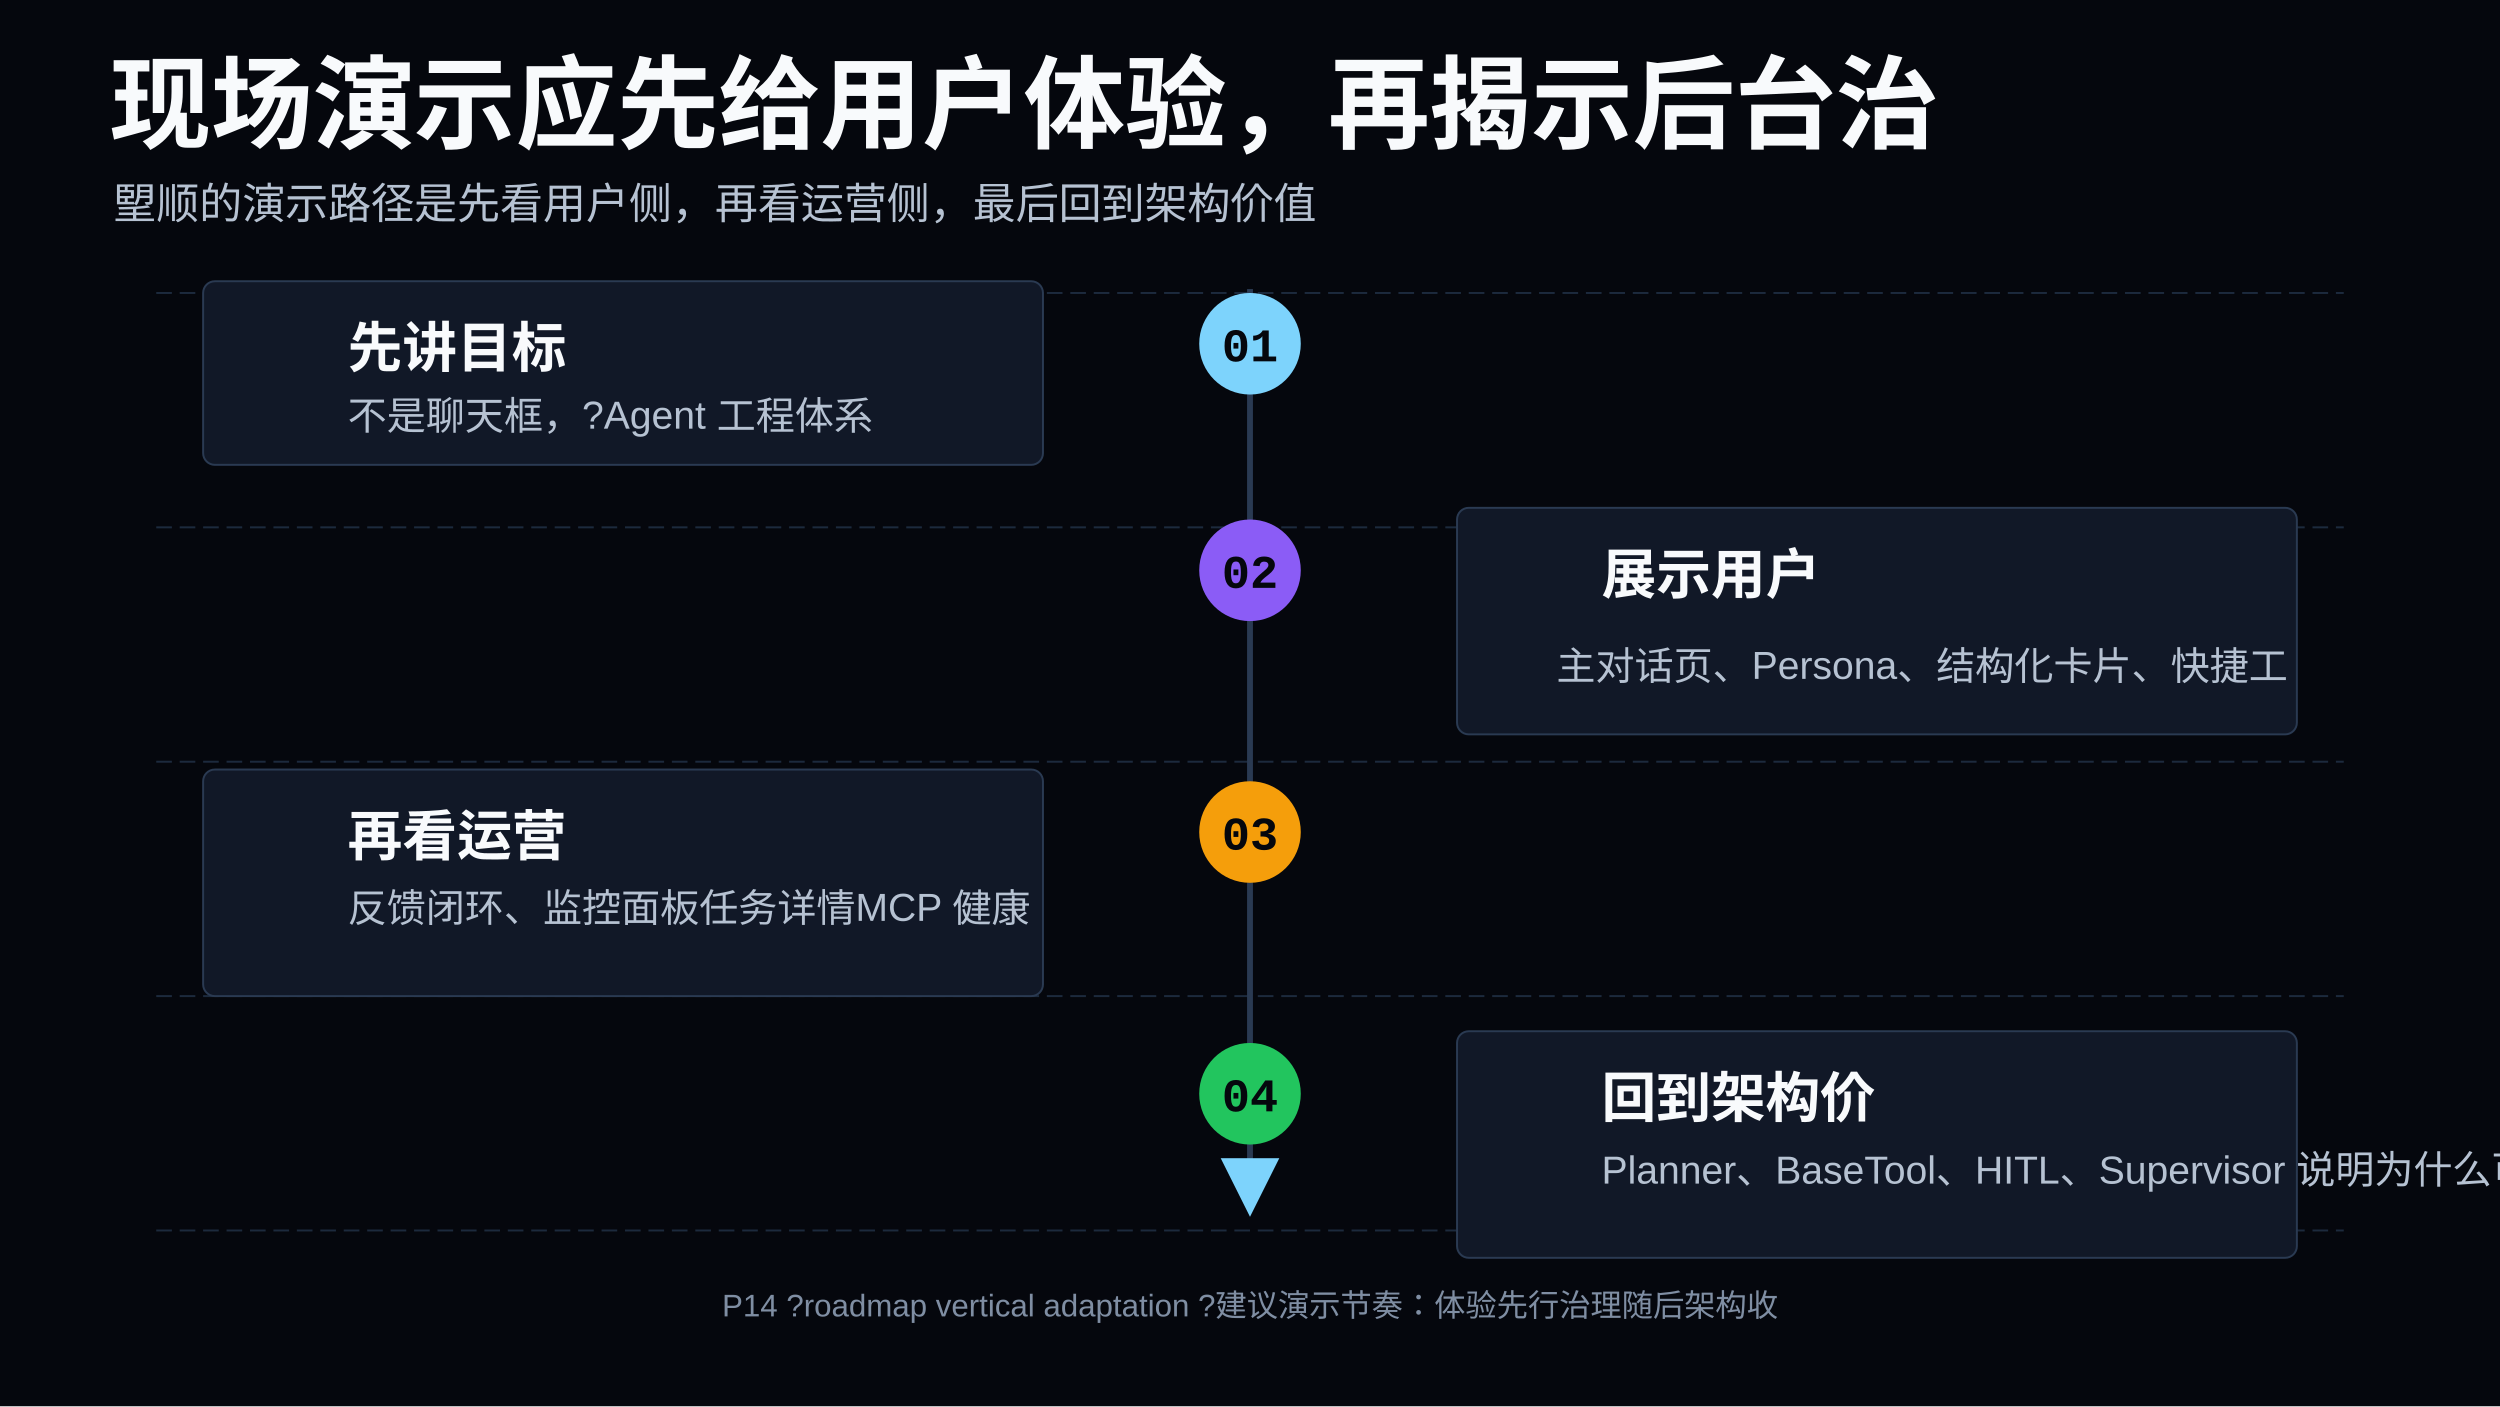
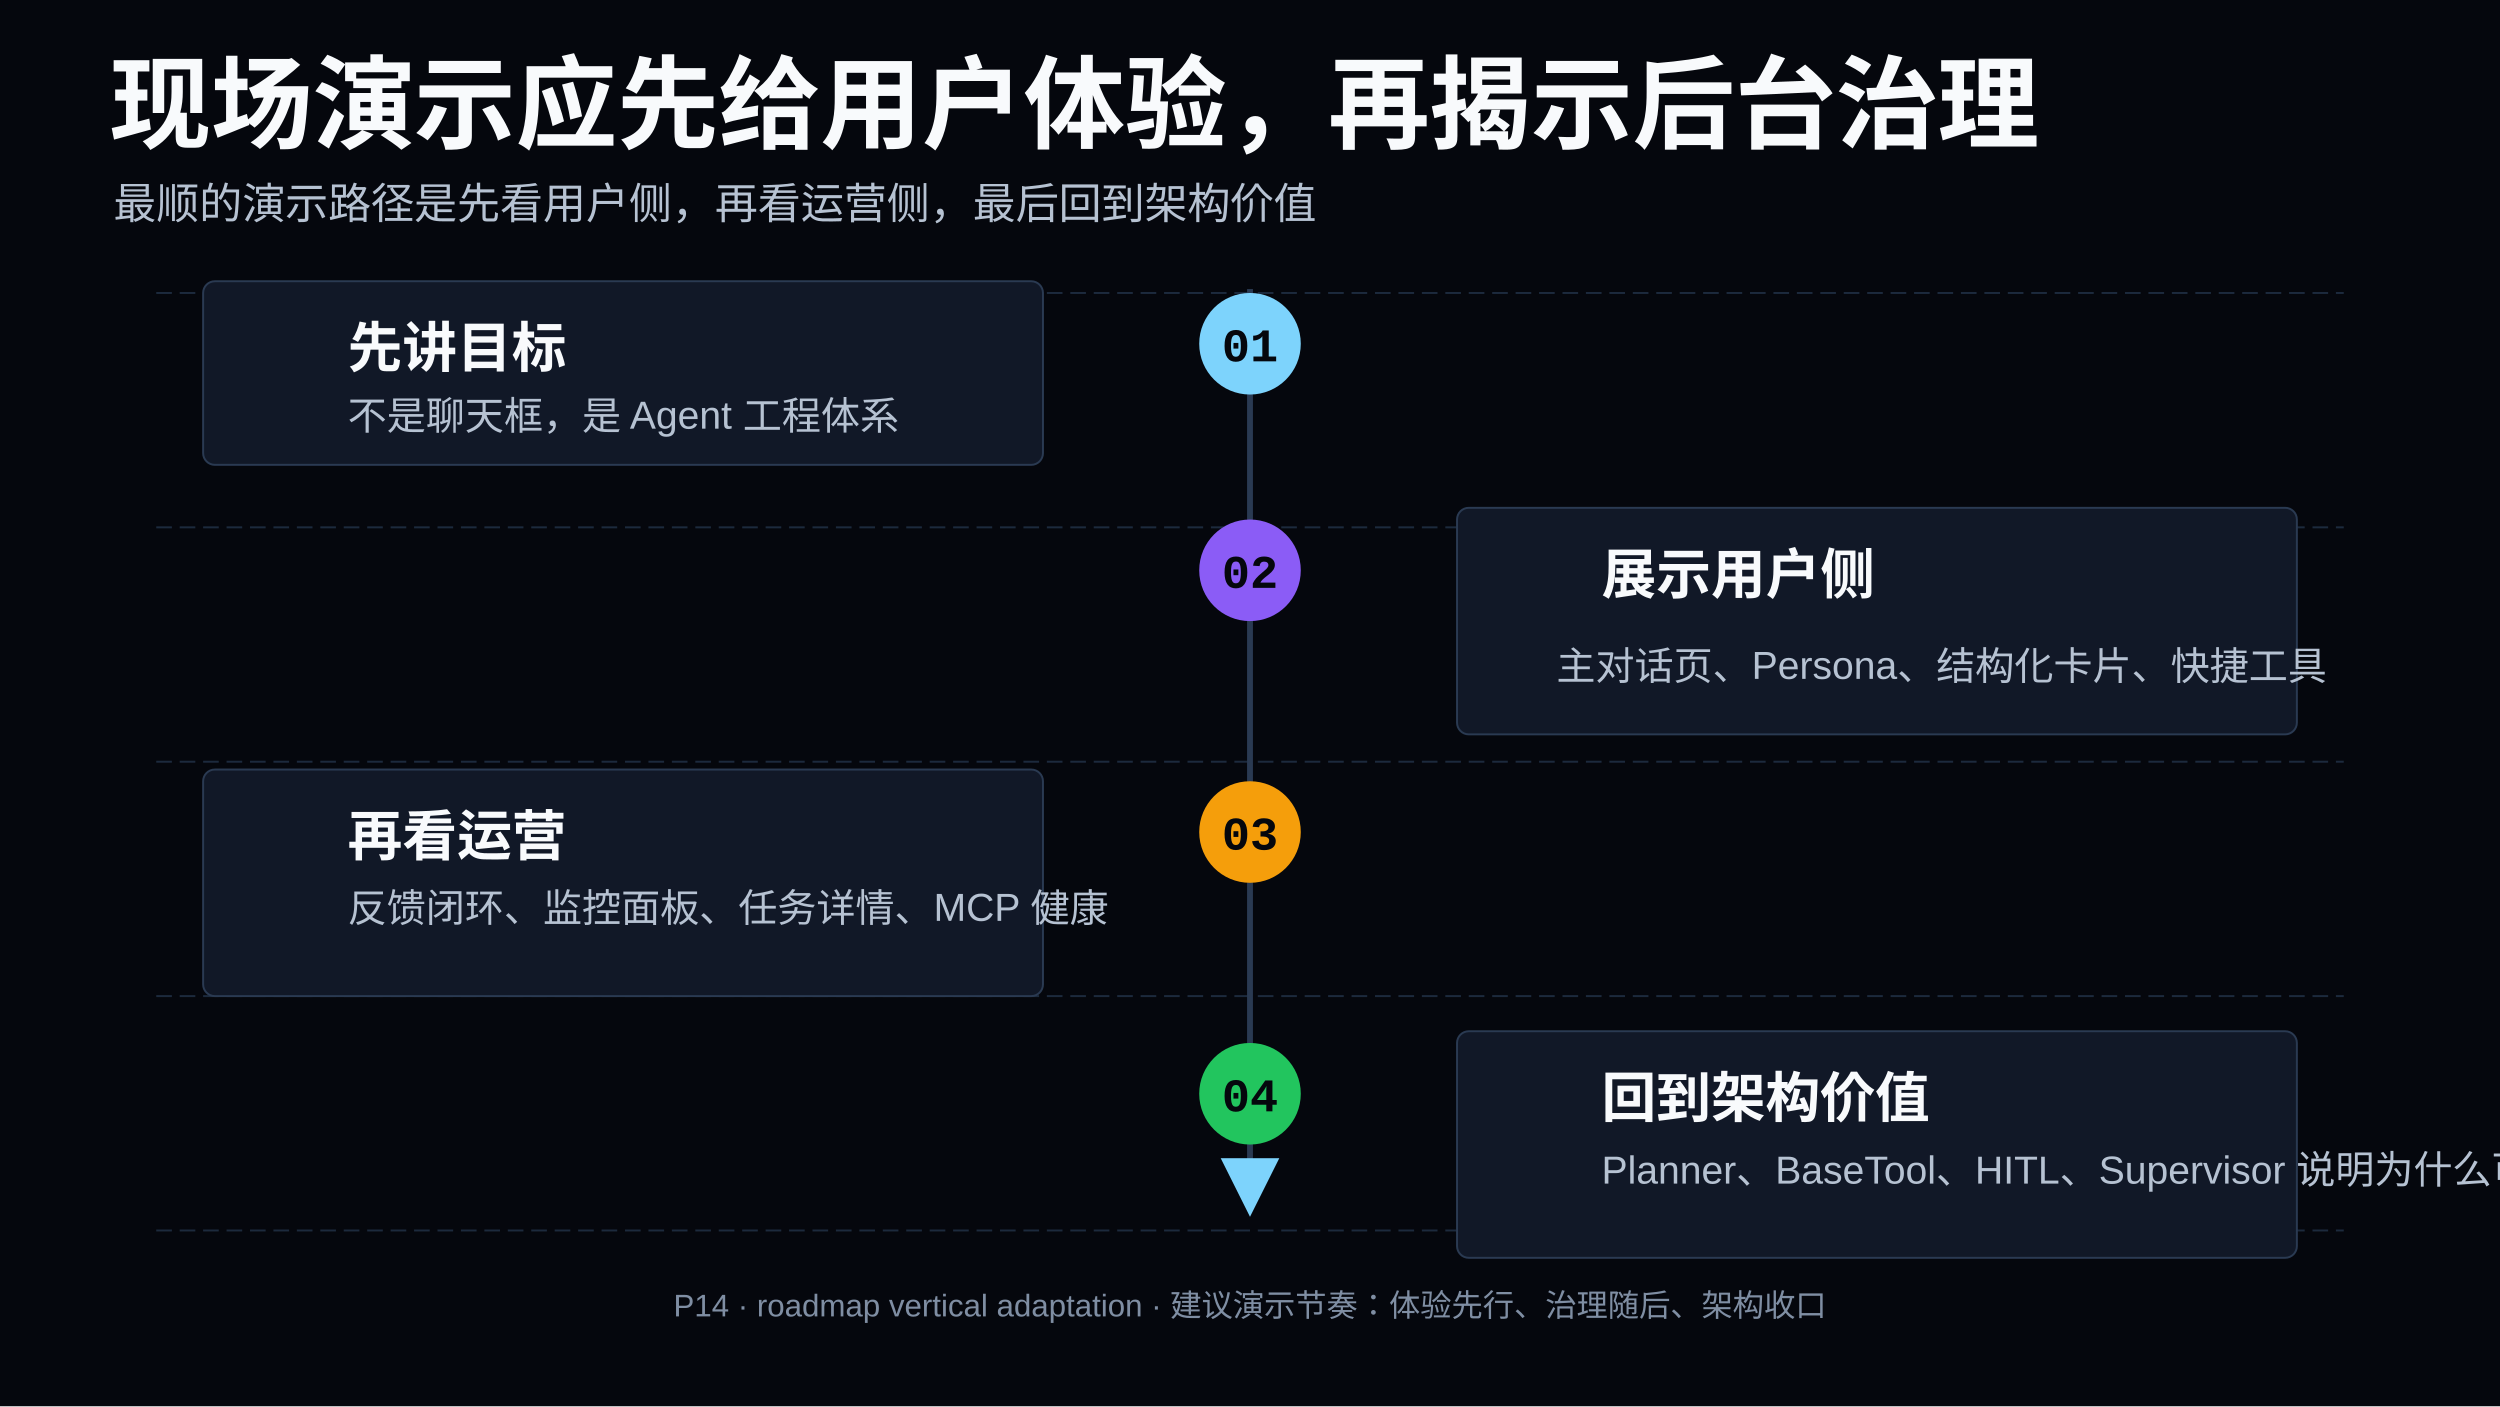
<svg xmlns="http://www.w3.org/2000/svg" viewBox="0 0 1280 720" width="1280" height="720">
  <defs>
    <marker id="routeArrow" markerWidth="10" markerHeight="10" refX="9" refY="5" orient="auto" markerUnits="strokeWidth">
      <path d="M0,0 L10,5 L0,10 Z" fill="#7DD3FC" />
    </marker>
  </defs>
  <g id="background">
    <rect width="1280" height="720" fill="#05070D" />
    <path d="M80 150H1200 M80 270H1200 M80 390H1200 M80 510H1200 M80 630H1200" stroke="#1C2A3D" stroke-width="1" stroke-dasharray="8,4" />
    <path d="M640 148V620" stroke="#2A3A52" stroke-width="3" marker-end="url(#routeArrow)" />
  </g>
  <g id="header">
-     <text x="56" y="72" font-family="&quot;Microsoft YaHei&quot;, Arial, sans-serif" font-size="52" font-weight="800" fill="#F8FAFC">现场演示应先给用户体验，再揭示后台治</text>
-     <text x="58" y="112" font-family="&quot;Microsoft YaHei&quot;, Arial, sans-serif" font-size="22" fill="#B6C2D2">朢顺的演示路径是先看用户侧，再看运营侧，最后回到架构价值</text>
+     <text x="56" y="72" font-family="&quot;Microsoft YaHei&quot;, Arial, sans-serif" font-size="52" font-weight="800" fill="#F8FAFC">现场演示应先给用户体验，再揭示后台治理</text>
+     <text x="58" y="112" font-family="&quot;Microsoft YaHei&quot;, Arial, sans-serif" font-size="22" fill="#B6C2D2">最顺的演示路径是先看用户侧，再看运营侧，最后回到架构价值</text>
  </g>
  <g id="roadmap-step-1">
    <circle cx="640" cy="176" r="26" fill="#7DD3FC" />
    <text x="640" y="185" text-anchor="middle" font-family="Consolas, &quot;Microsoft YaHei&quot;, &quot;Courier New&quot;, monospace" font-size="24" font-weight="800" fill="#05070D">01</text>
    <rect x="104" y="144" width="430" height="94" rx="6" fill="#111827" stroke="#2A3A52" />
    <use data-icon="chunk-filled/robot" x="130" y="172" width="34" height="34" fill="#7DD3FC" />
    <text x="178" y="188" font-family="&quot;Microsoft YaHei&quot;, Arial, sans-serif" font-size="28" font-weight="800" fill="#F8FAFC">先讲目标</text>
-     <text x="178" y="220" font-family="&quot;Microsoft YaHei&quot;, Arial, sans-serif" font-size="20" fill="#B6C2D2">不是聊天框，?Agent 工程体系</text>
+     <text x="178" y="220" font-family="&quot;Microsoft YaHei&quot;, Arial, sans-serif" font-size="20" fill="#B6C2D2">不是聊天框，是 Agent 工程体系</text>
  </g>
  <g id="roadmap-step-2">
    <circle cx="640" cy="292" r="26" fill="#8B5CF6" />
    <text x="640" y="301" text-anchor="middle" font-family="Consolas, &quot;Microsoft YaHei&quot;, &quot;Courier New&quot;, monospace" font-size="24" font-weight="800" fill="#05070D">02</text>
    <rect x="746" y="260" width="430" height="116" rx="6" fill="#111827" stroke="#2A3A52" />
    <use data-icon="chunk-filled/users" x="772" y="288" width="34" height="34" fill="#8B5CF6" />
-     <text x="820" y="304" font-family="&quot;Microsoft YaHei&quot;, Arial, sans-serif" font-size="28" font-weight="800" fill="#F8FAFC">展示用户</text>
-     <text x="796.868" y="348.12" font-family="&quot;Microsoft YaHei&quot;, Arial, sans-serif" font-size="20" fill="#B6C2D2">主对话页、Persona、结构化卡片、快捷工</text>
+     <text x="820" y="304" font-family="&quot;Microsoft YaHei&quot;, Arial, sans-serif" font-size="28" font-weight="800" fill="#F8FAFC">展示用户侧</text>
+     <text x="796.868" y="348.12" font-family="&quot;Microsoft YaHei&quot;, Arial, sans-serif" font-size="20" fill="#B6C2D2">主对话页、Persona、结构化卡片、快捷工具</text>
  </g>
  <g id="roadmap-step-3">
    <circle cx="640" cy="426" r="26" fill="#F59E0B" />
    <text x="640" y="435" text-anchor="middle" font-family="Consolas, &quot;Microsoft YaHei&quot;, &quot;Courier New&quot;, monospace" font-size="24" font-weight="800" fill="#05070D">03</text>
    <rect x="104" y="394" width="430" height="116" rx="6" fill="#111827" stroke="#2A3A52" />
    <use data-icon="chunk-filled/chart-line" x="130" y="422" width="34" height="34" fill="#F59E0B" />
    <text x="178" y="438" font-family="&quot;Microsoft YaHei&quot;, Arial, sans-serif" font-size="28" font-weight="800" fill="#F8FAFC">再看运营</text>
-     <text x="178" y="472" font-family="&quot;Microsoft YaHei&quot;, Arial, sans-serif" font-size="20" fill="#B6C2D2">反馈闭环、监控面板任务详情MCP 健康</text>
+     <text x="178" y="472" font-family="&quot;Microsoft YaHei&quot;, Arial, sans-serif" font-size="20" fill="#B6C2D2">反馈闭环、监控面板、任务详情、MCP 健康</text>
  </g>
  <g id="roadmap-step-4">
    <circle cx="640" cy="560" r="26" fill="#22C55E" />
    <text x="640" y="569" text-anchor="middle" font-family="Consolas, &quot;Microsoft YaHei&quot;, &quot;Courier New&quot;, monospace" font-size="24" font-weight="800" fill="#05070D">04</text>
    <rect x="746" y="528" width="430" height="116" rx="6" fill="#111827" stroke="#2A3A52" />
    <use data-icon="chunk-filled/layers" x="772" y="556" width="34" height="34" fill="#22C55E" />
-     <text x="820" y="572" font-family="&quot;Microsoft YaHei&quot;, Arial, sans-serif" font-size="28" font-weight="800" fill="#F8FAFC">回到架构价</text>
+     <text x="820" y="572" font-family="&quot;Microsoft YaHei&quot;, Arial, sans-serif" font-size="28" font-weight="800" fill="#F8FAFC">回到架构价值</text>
    <text x="820" y="606" font-family="&quot;Microsoft YaHei&quot;, Arial, sans-serif" font-size="20" fill="#B6C2D2" id="_edit_30" data-edit-target="true" data-edit-annotation="调整大小：文本超出范围">Planner、BaseTool、HITL、Supervisor 说明为什么可持续</text>
  </g>
  <g id="takeaway">
-     <text x="640" y="674" text-anchor="middle" font-family="&quot;Microsoft YaHei&quot;, Arial, sans-serif" font-size="16" fill="#7F8EA3">P14 ?roadmap vertical adaptation ?建议演示节奏：体验先行治理随后架构收</text>
+     <text x="640" y="674" text-anchor="middle" font-family="&quot;Microsoft YaHei&quot;, Arial, sans-serif" font-size="16" fill="#7F8EA3">P14 · roadmap vertical adaptation · 建议演示节奏：体验先行、治理随后、架构收口</text>
  </g>
</svg>
